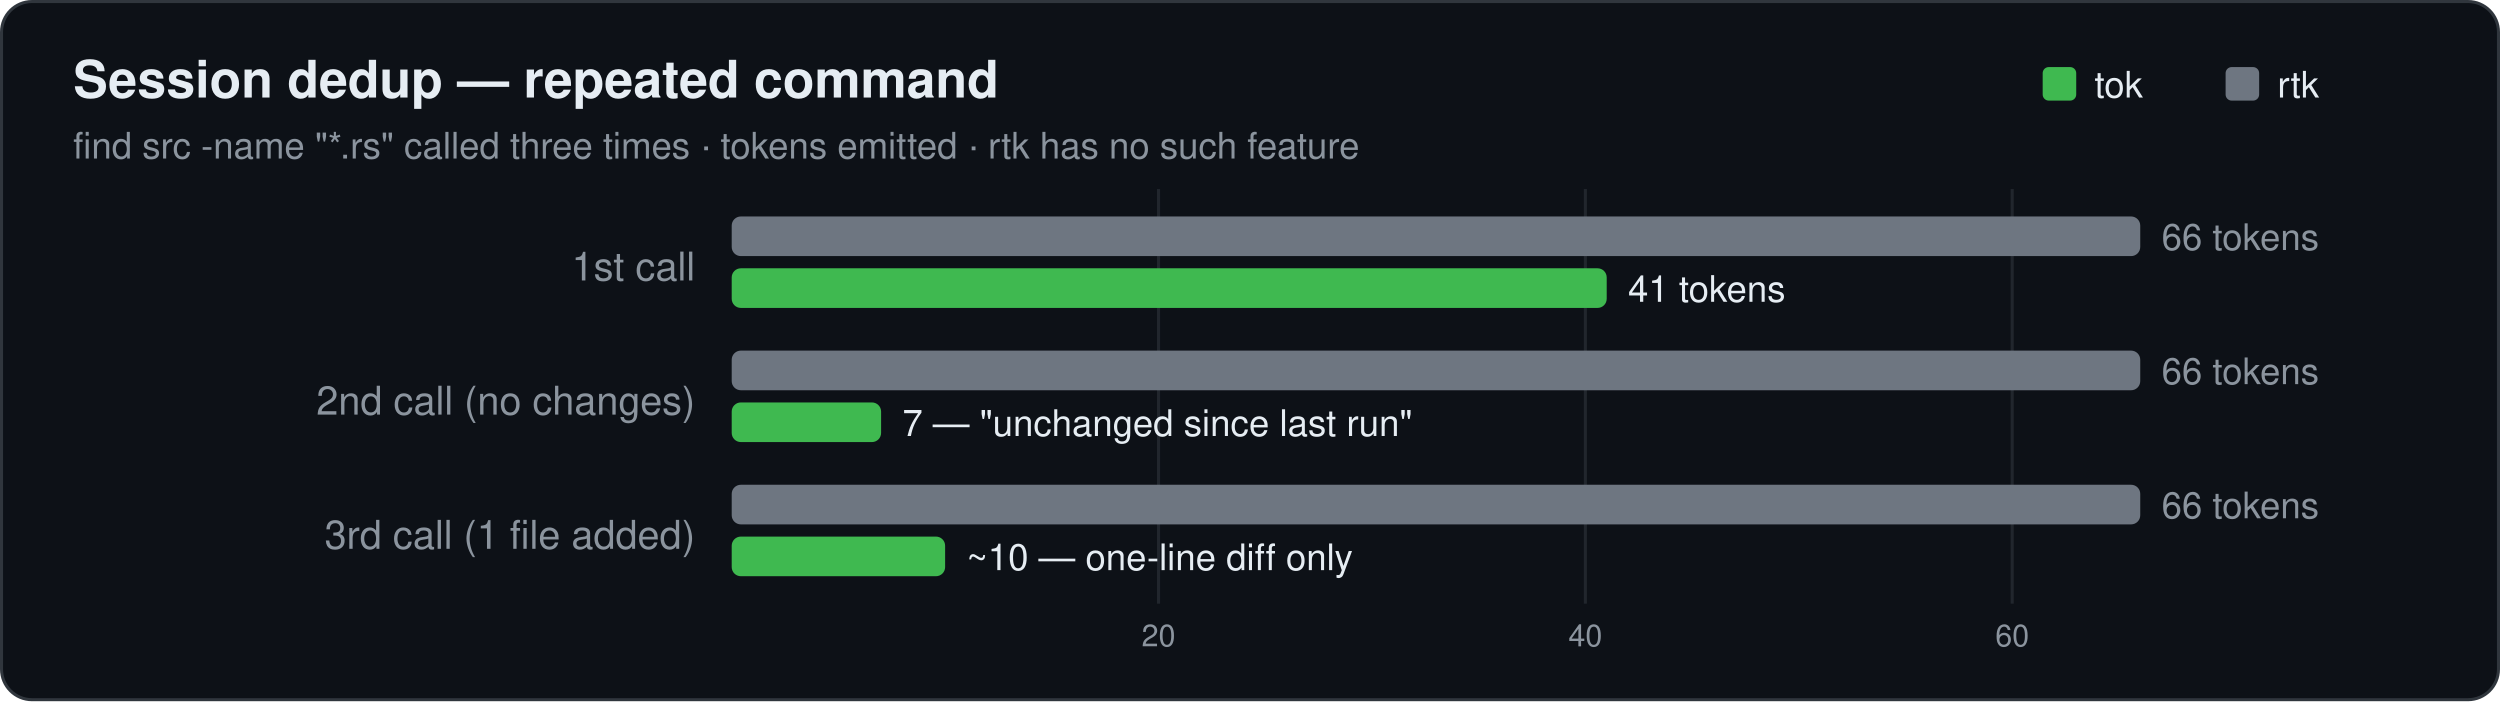
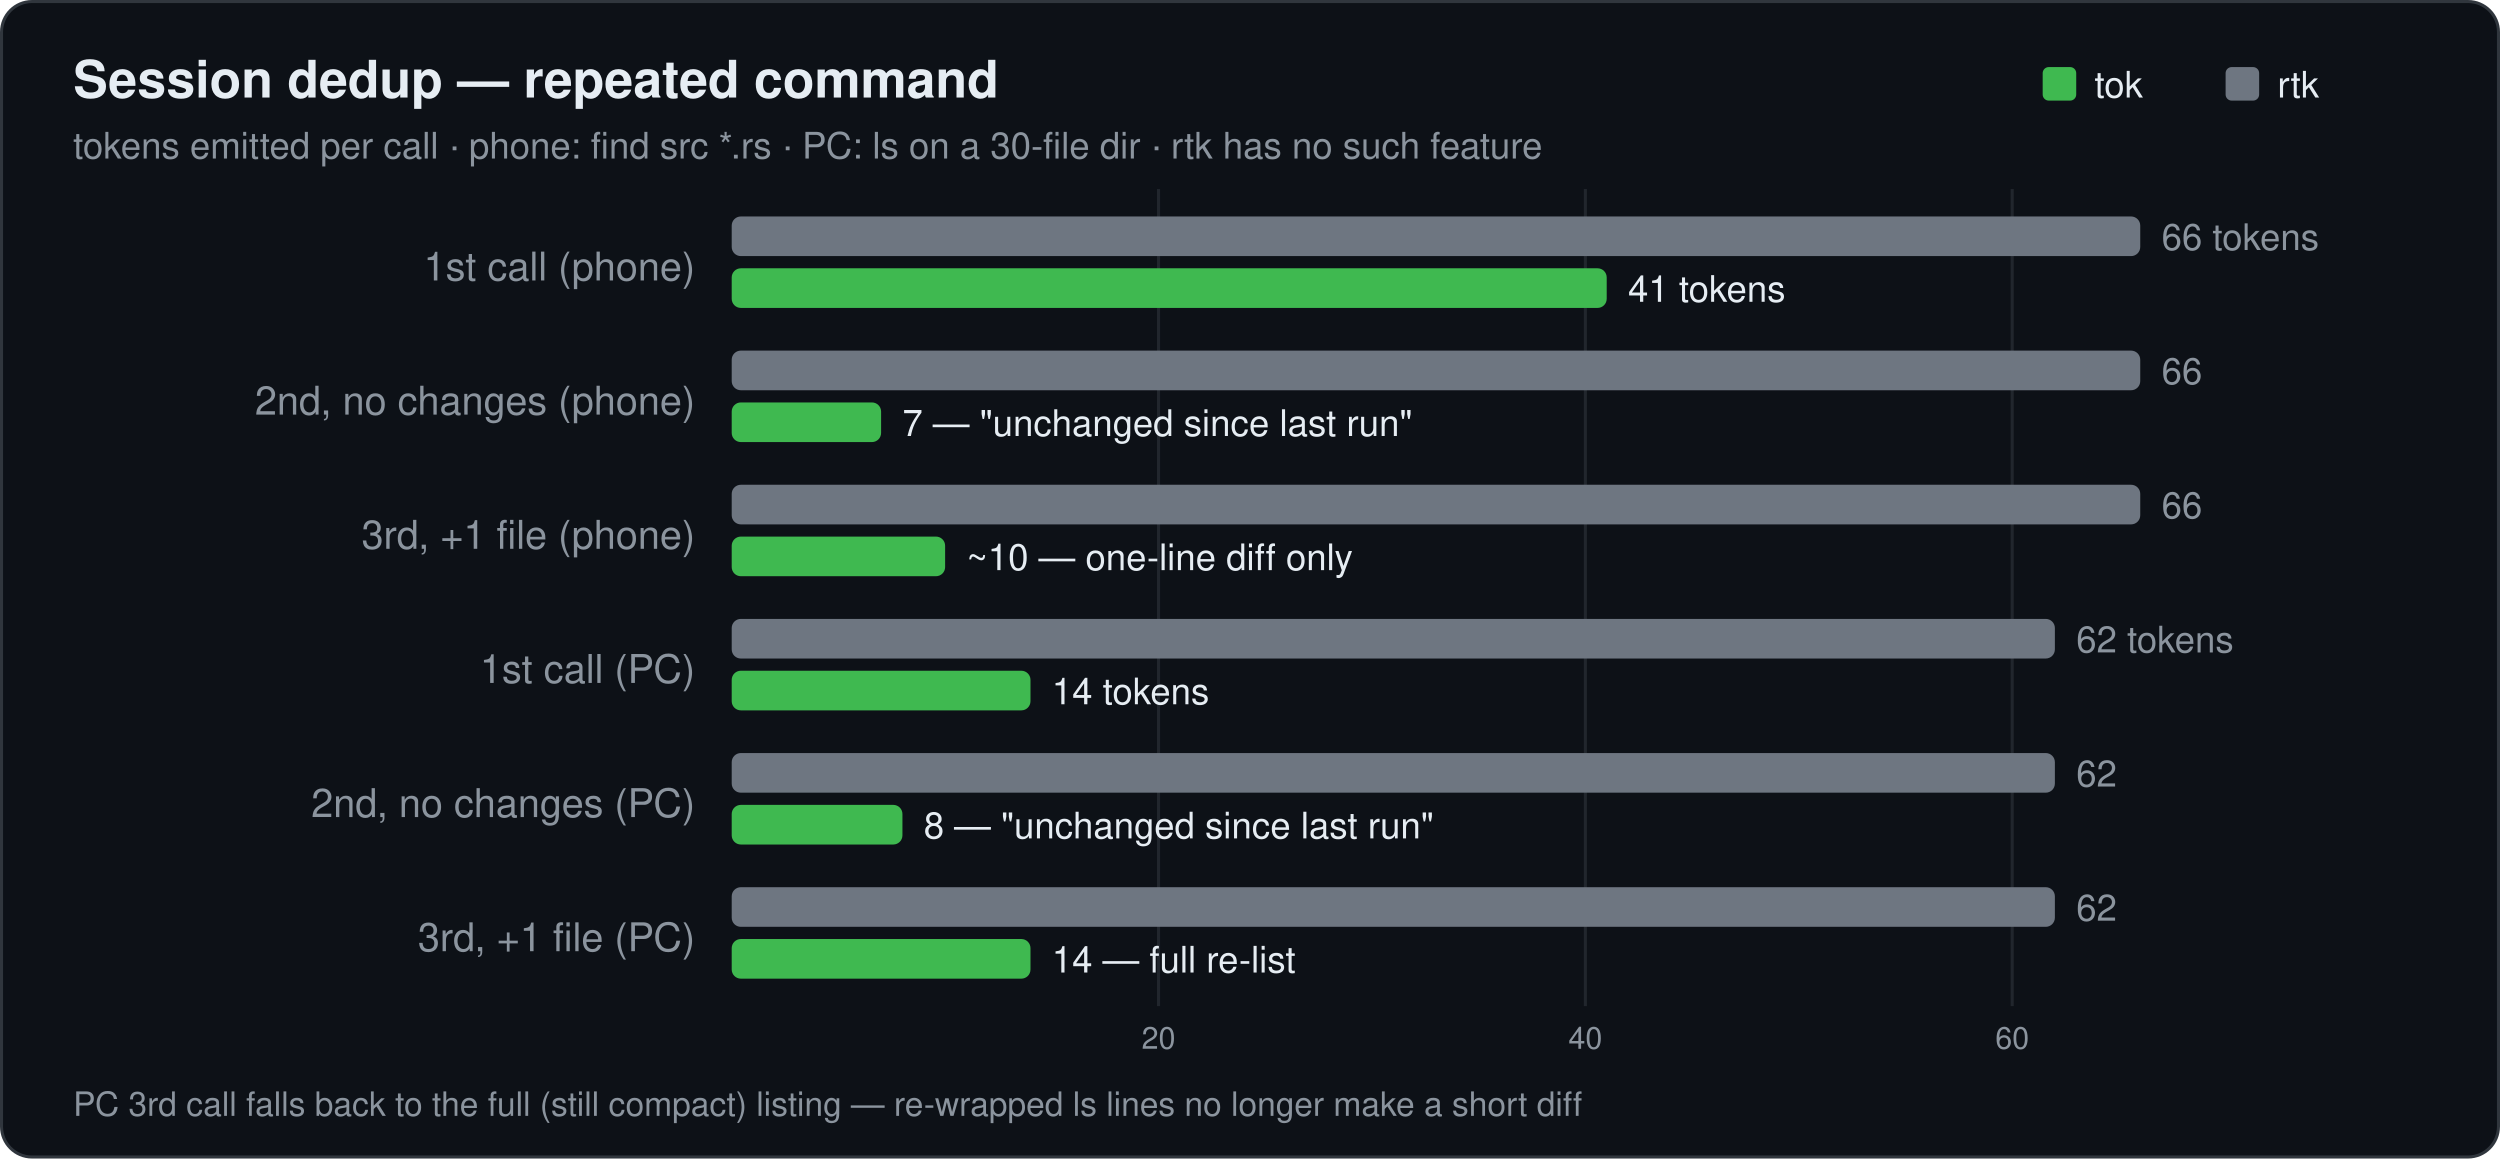
- <svg xmlns="http://www.w3.org/2000/svg" width="820" height="230" viewBox="0 0 820 230" role="img" aria-label="Session dedup — repeated command">
-   <rect x="0.5" y="0.5" width="819" height="229" rx="10" fill="#0d1117" stroke="#30363d" />
+ <svg xmlns="http://www.w3.org/2000/svg" width="820" height="380" viewBox="0 0 820 380" role="img" aria-label="Session dedup — repeated command">
+   <rect x="0.5" y="0.5" width="819" height="379" rx="10" fill="#0d1117" stroke="#30363d" />
  <text x="24.0" y="32.0" font-family="'Segoe UI', Helvetica, Arial, sans-serif" font-size="17" fill="#e6edf3" font-weight="600">Session dedup — repeated command</text>
-   <text x="24.0" y="52.0" font-family="'Segoe UI', Helvetica, Arial, sans-serif" font-size="12" fill="#8b949e">find src -name "*.rs" called three times · tokens emitted · rtk has no such feature</text>
+   <text x="24.0" y="52.0" font-family="'Segoe UI', Helvetica, Arial, sans-serif" font-size="12" fill="#8b949e">tokens emitted per call · phone: find src *.rs · PC: ls on a 30-file dir · rtk has no such feature</text>
  <rect x="670" y="22" width="11" height="11" rx="2" fill="#3fb950" />
  <text x="687.0" y="32.0" font-family="'Segoe UI', Helvetica, Arial, sans-serif" font-size="12" fill="#e6edf3">tok</text>
  <rect x="730" y="22" width="11" height="11" rx="2" fill="#6e7681" />
  <text x="747.0" y="32.0" font-family="'Segoe UI', Helvetica, Arial, sans-serif" font-size="12" fill="#e6edf3">rtk</text>
-   <line x1="380.0" y1="62" x2="380.0" y2="198" stroke="#21262d" stroke-width="1" />
-   <text x="380.0" y="212.0" font-family="'Segoe UI', Helvetica, Arial, sans-serif" font-size="10" fill="#8b949e" text-anchor="middle">20</text>
-   <line x1="520.0" y1="62" x2="520.0" y2="198" stroke="#21262d" stroke-width="1" />
-   <text x="520.0" y="212.0" font-family="'Segoe UI', Helvetica, Arial, sans-serif" font-size="10" fill="#8b949e" text-anchor="middle">40</text>
-   <line x1="660.0" y1="62" x2="660.0" y2="198" stroke="#21262d" stroke-width="1" />
-   <text x="660.0" y="212.0" font-family="'Segoe UI', Helvetica, Arial, sans-serif" font-size="10" fill="#8b949e" text-anchor="middle">60</text>
-   <text x="228.0" y="92.0" font-family="'Segoe UI', Helvetica, Arial, sans-serif" font-size="13" fill="#8b949e" text-anchor="end">1st call</text>
+   <line x1="380.0" y1="62" x2="380.0" y2="330" stroke="#21262d" stroke-width="1" />
+   <text x="380.0" y="344.0" font-family="'Segoe UI', Helvetica, Arial, sans-serif" font-size="10" fill="#8b949e" text-anchor="middle">20</text>
+   <line x1="520.0" y1="62" x2="520.0" y2="330" stroke="#21262d" stroke-width="1" />
+   <text x="520.0" y="344.0" font-family="'Segoe UI', Helvetica, Arial, sans-serif" font-size="10" fill="#8b949e" text-anchor="middle">40</text>
+   <line x1="660.0" y1="62" x2="660.0" y2="330" stroke="#21262d" stroke-width="1" />
+   <text x="660.0" y="344.0" font-family="'Segoe UI', Helvetica, Arial, sans-serif" font-size="10" fill="#8b949e" text-anchor="middle">60</text>
+   <text x="228.0" y="92.0" font-family="'Segoe UI', Helvetica, Arial, sans-serif" font-size="13" fill="#8b949e" text-anchor="end">1st call (phone)</text>
  <rect x="240" y="71" width="462.0" height="13" rx="3" fill="#6e7681" />
  <text x="709.0" y="82.0" font-family="'Segoe UI', Helvetica, Arial, sans-serif" font-size="12" fill="#8b949e">66 tokens</text>
  <rect x="240" y="88" width="287.0" height="13" rx="3" fill="#3fb950" />
  <text x="534.0" y="99.0" font-family="'Segoe UI', Helvetica, Arial, sans-serif" font-size="12" fill="#e6edf3">41 tokens</text>
-   <text x="228.0" y="136.0" font-family="'Segoe UI', Helvetica, Arial, sans-serif" font-size="13" fill="#8b949e" text-anchor="end">2nd call (no changes)</text>
+   <text x="228.0" y="136.0" font-family="'Segoe UI', Helvetica, Arial, sans-serif" font-size="13" fill="#8b949e" text-anchor="end">2nd, no changes (phone)</text>
  <rect x="240" y="115" width="462.0" height="13" rx="3" fill="#6e7681" />
-   <text x="709.0" y="126.0" font-family="'Segoe UI', Helvetica, Arial, sans-serif" font-size="12" fill="#8b949e">66 tokens</text>
+   <text x="709.0" y="126.0" font-family="'Segoe UI', Helvetica, Arial, sans-serif" font-size="12" fill="#8b949e">66</text>
  <rect x="240" y="132" width="49.0" height="13" rx="3" fill="#3fb950" />
  <text x="296.0" y="143.0" font-family="'Segoe UI', Helvetica, Arial, sans-serif" font-size="12" fill="#e6edf3">7 — "unchanged since last run"</text>
-   <text x="228.0" y="180.0" font-family="'Segoe UI', Helvetica, Arial, sans-serif" font-size="13" fill="#8b949e" text-anchor="end">3rd call (1 file added)</text>
+   <text x="228.0" y="180.0" font-family="'Segoe UI', Helvetica, Arial, sans-serif" font-size="13" fill="#8b949e" text-anchor="end">3rd, +1 file (phone)</text>
  <rect x="240" y="159" width="462.0" height="13" rx="3" fill="#6e7681" />
-   <text x="709.0" y="170.0" font-family="'Segoe UI', Helvetica, Arial, sans-serif" font-size="12" fill="#8b949e">66 tokens</text>
+   <text x="709.0" y="170.0" font-family="'Segoe UI', Helvetica, Arial, sans-serif" font-size="12" fill="#8b949e">66</text>
  <rect x="240" y="176" width="70.0" height="13" rx="3" fill="#3fb950" />
  <text x="317.0" y="187.0" font-family="'Segoe UI', Helvetica, Arial, sans-serif" font-size="12" fill="#e6edf3">~10 — one-line diff only</text>
+   <text x="228.0" y="224.0" font-family="'Segoe UI', Helvetica, Arial, sans-serif" font-size="13" fill="#8b949e" text-anchor="end">1st call (PC)</text>
+   <rect x="240" y="203" width="434.0" height="13" rx="3" fill="#6e7681" />
+   <text x="681.0" y="214.0" font-family="'Segoe UI', Helvetica, Arial, sans-serif" font-size="12" fill="#8b949e">62 tokens</text>
+   <rect x="240" y="220" width="98.0" height="13" rx="3" fill="#3fb950" />
+   <text x="345.0" y="231.0" font-family="'Segoe UI', Helvetica, Arial, sans-serif" font-size="12" fill="#e6edf3">14 tokens</text>
+   <text x="228.0" y="268.0" font-family="'Segoe UI', Helvetica, Arial, sans-serif" font-size="13" fill="#8b949e" text-anchor="end">2nd, no changes (PC)</text>
+   <rect x="240" y="247" width="434.0" height="13" rx="3" fill="#6e7681" />
+   <text x="681.0" y="258.0" font-family="'Segoe UI', Helvetica, Arial, sans-serif" font-size="12" fill="#8b949e">62</text>
+   <rect x="240" y="264" width="56.0" height="13" rx="3" fill="#3fb950" />
+   <text x="303.0" y="275.0" font-family="'Segoe UI', Helvetica, Arial, sans-serif" font-size="12" fill="#e6edf3">8 — "unchanged since last run"</text>
+   <text x="228.0" y="312.0" font-family="'Segoe UI', Helvetica, Arial, sans-serif" font-size="13" fill="#8b949e" text-anchor="end">3rd, +1 file (PC)</text>
+   <rect x="240" y="291" width="434.0" height="13" rx="3" fill="#6e7681" />
+   <text x="681.0" y="302.0" font-family="'Segoe UI', Helvetica, Arial, sans-serif" font-size="12" fill="#8b949e">62</text>
+   <rect x="240" y="308" width="98.0" height="13" rx="3" fill="#3fb950" />
+   <text x="345.0" y="319.0" font-family="'Segoe UI', Helvetica, Arial, sans-serif" font-size="12" fill="#e6edf3">14 — full re-list</text>
+   <text x="24.0" y="366.0" font-family="'Segoe UI', Helvetica, Arial, sans-serif" font-size="11" fill="#8b949e">PC 3rd call falls back to the full (still compact) listing — re-wrapped ls lines no longer make a short diff</text>
</svg>
